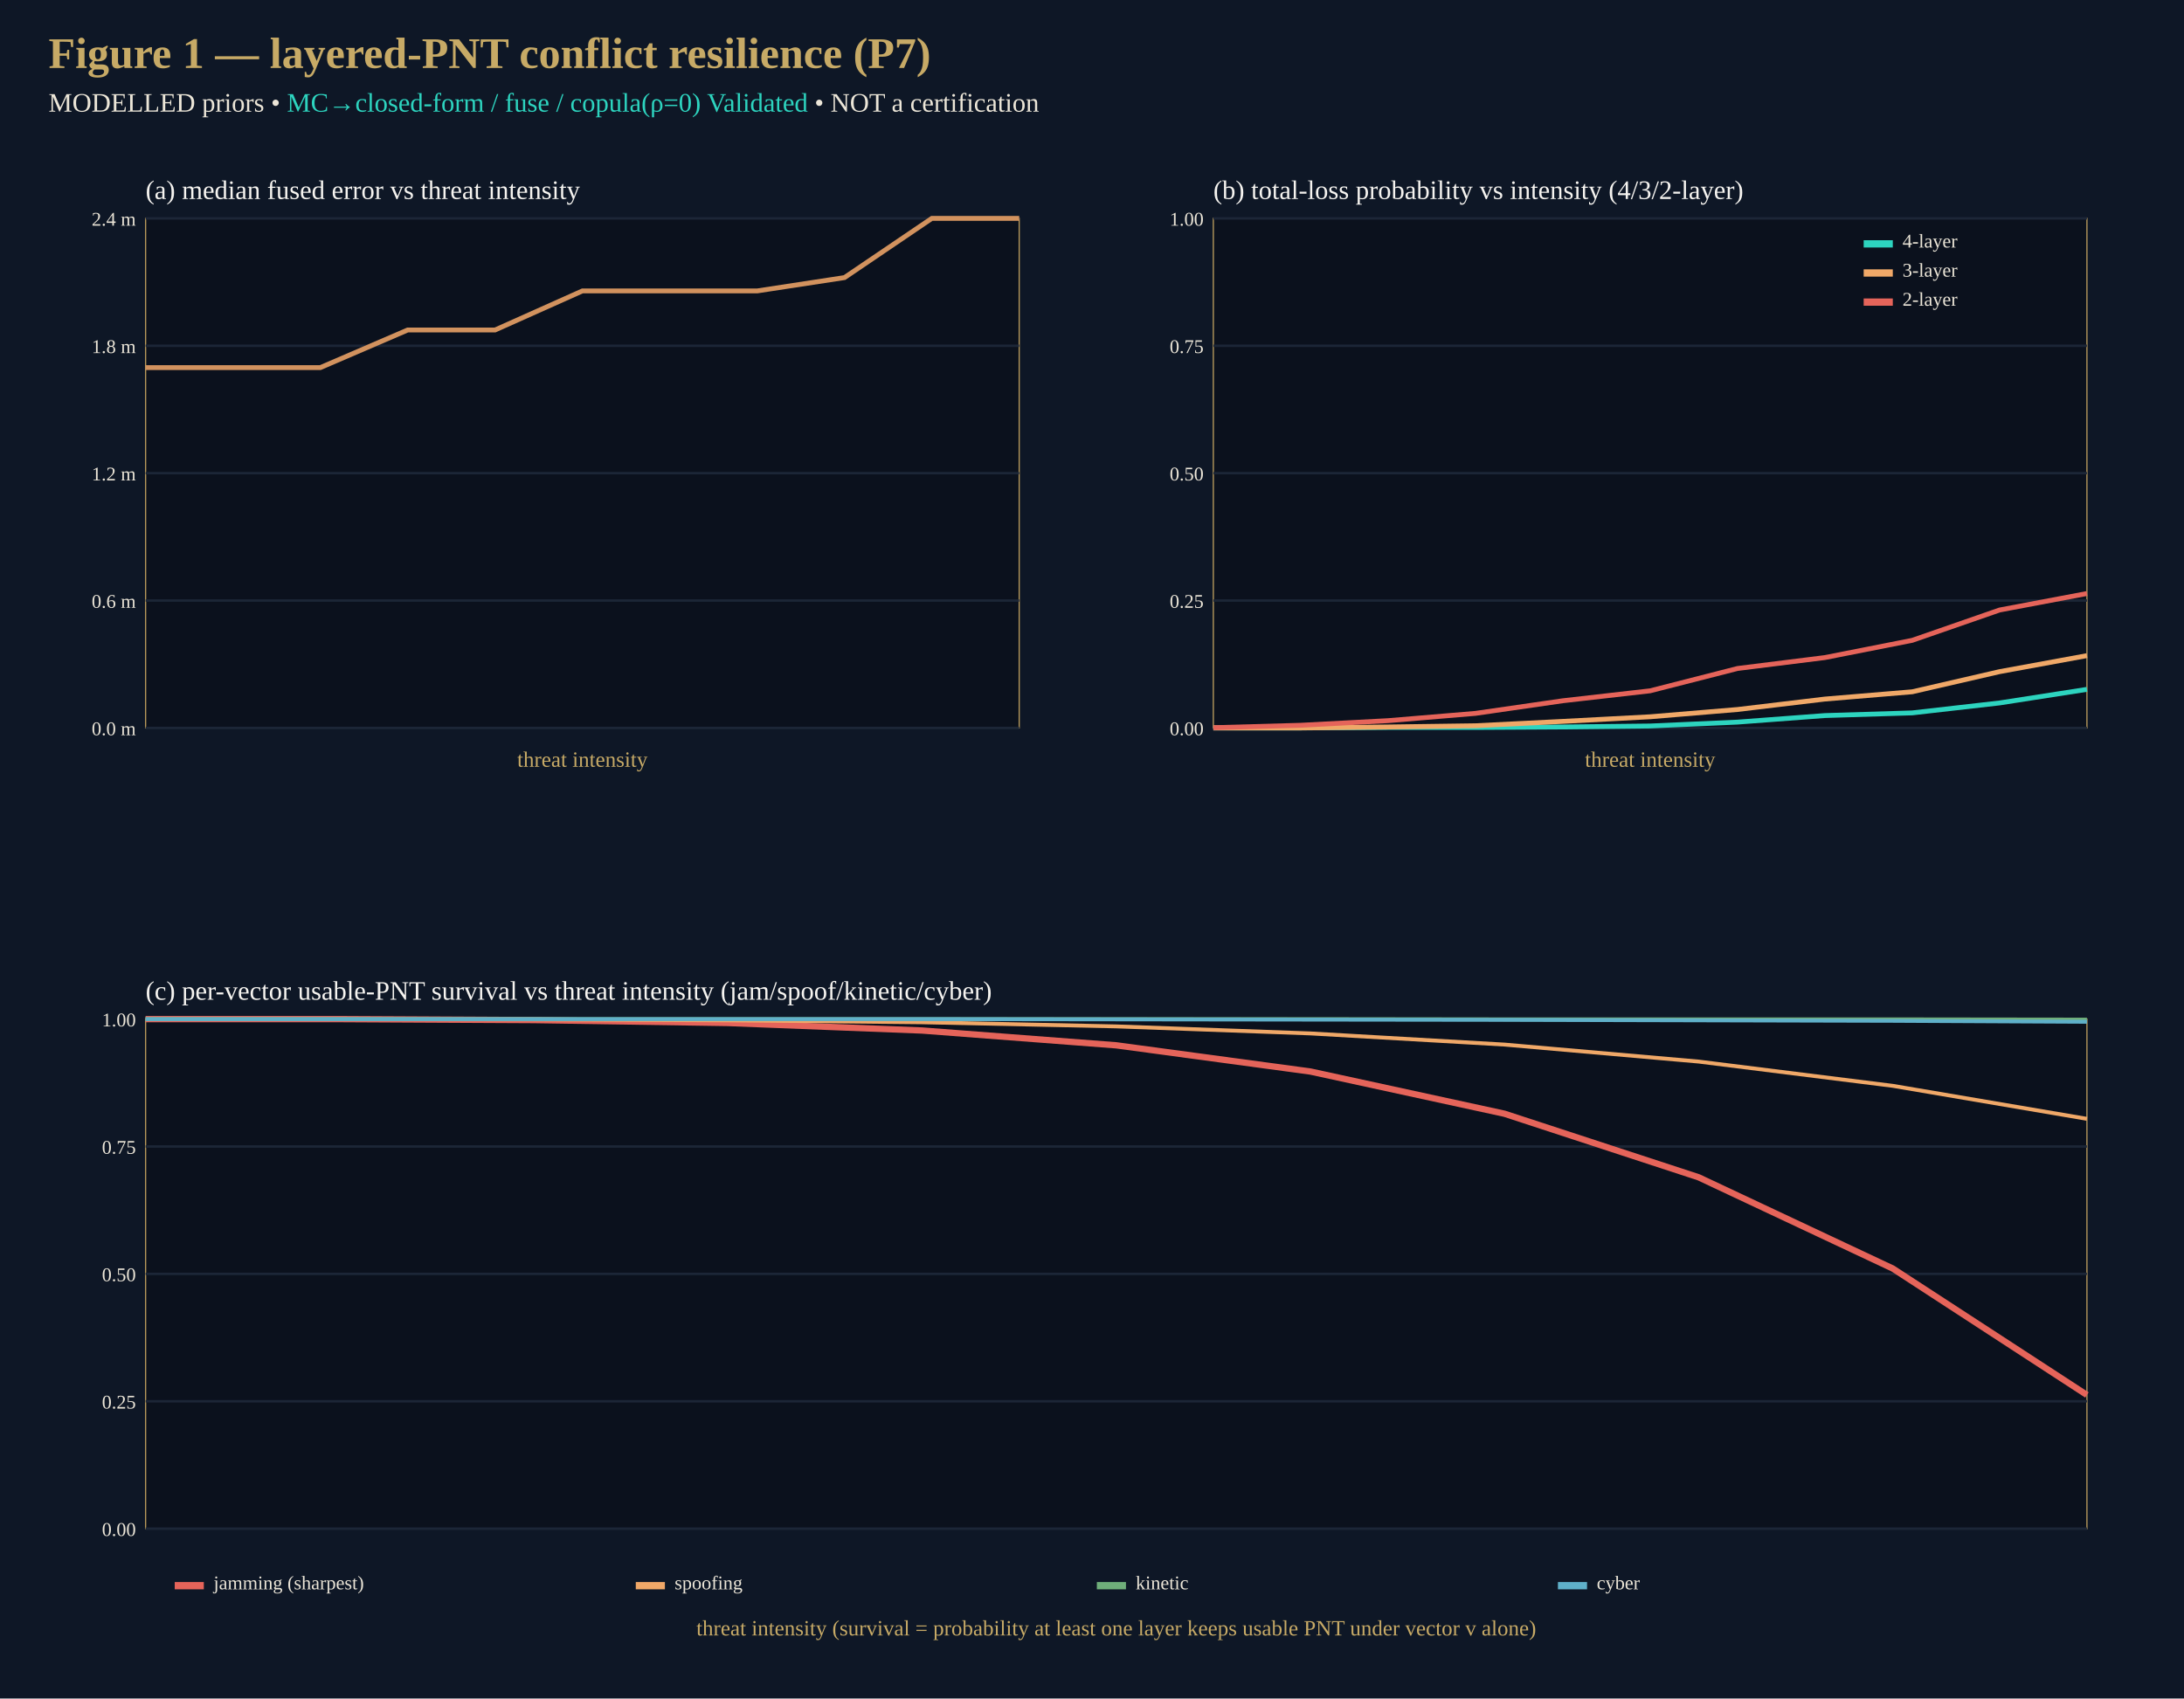
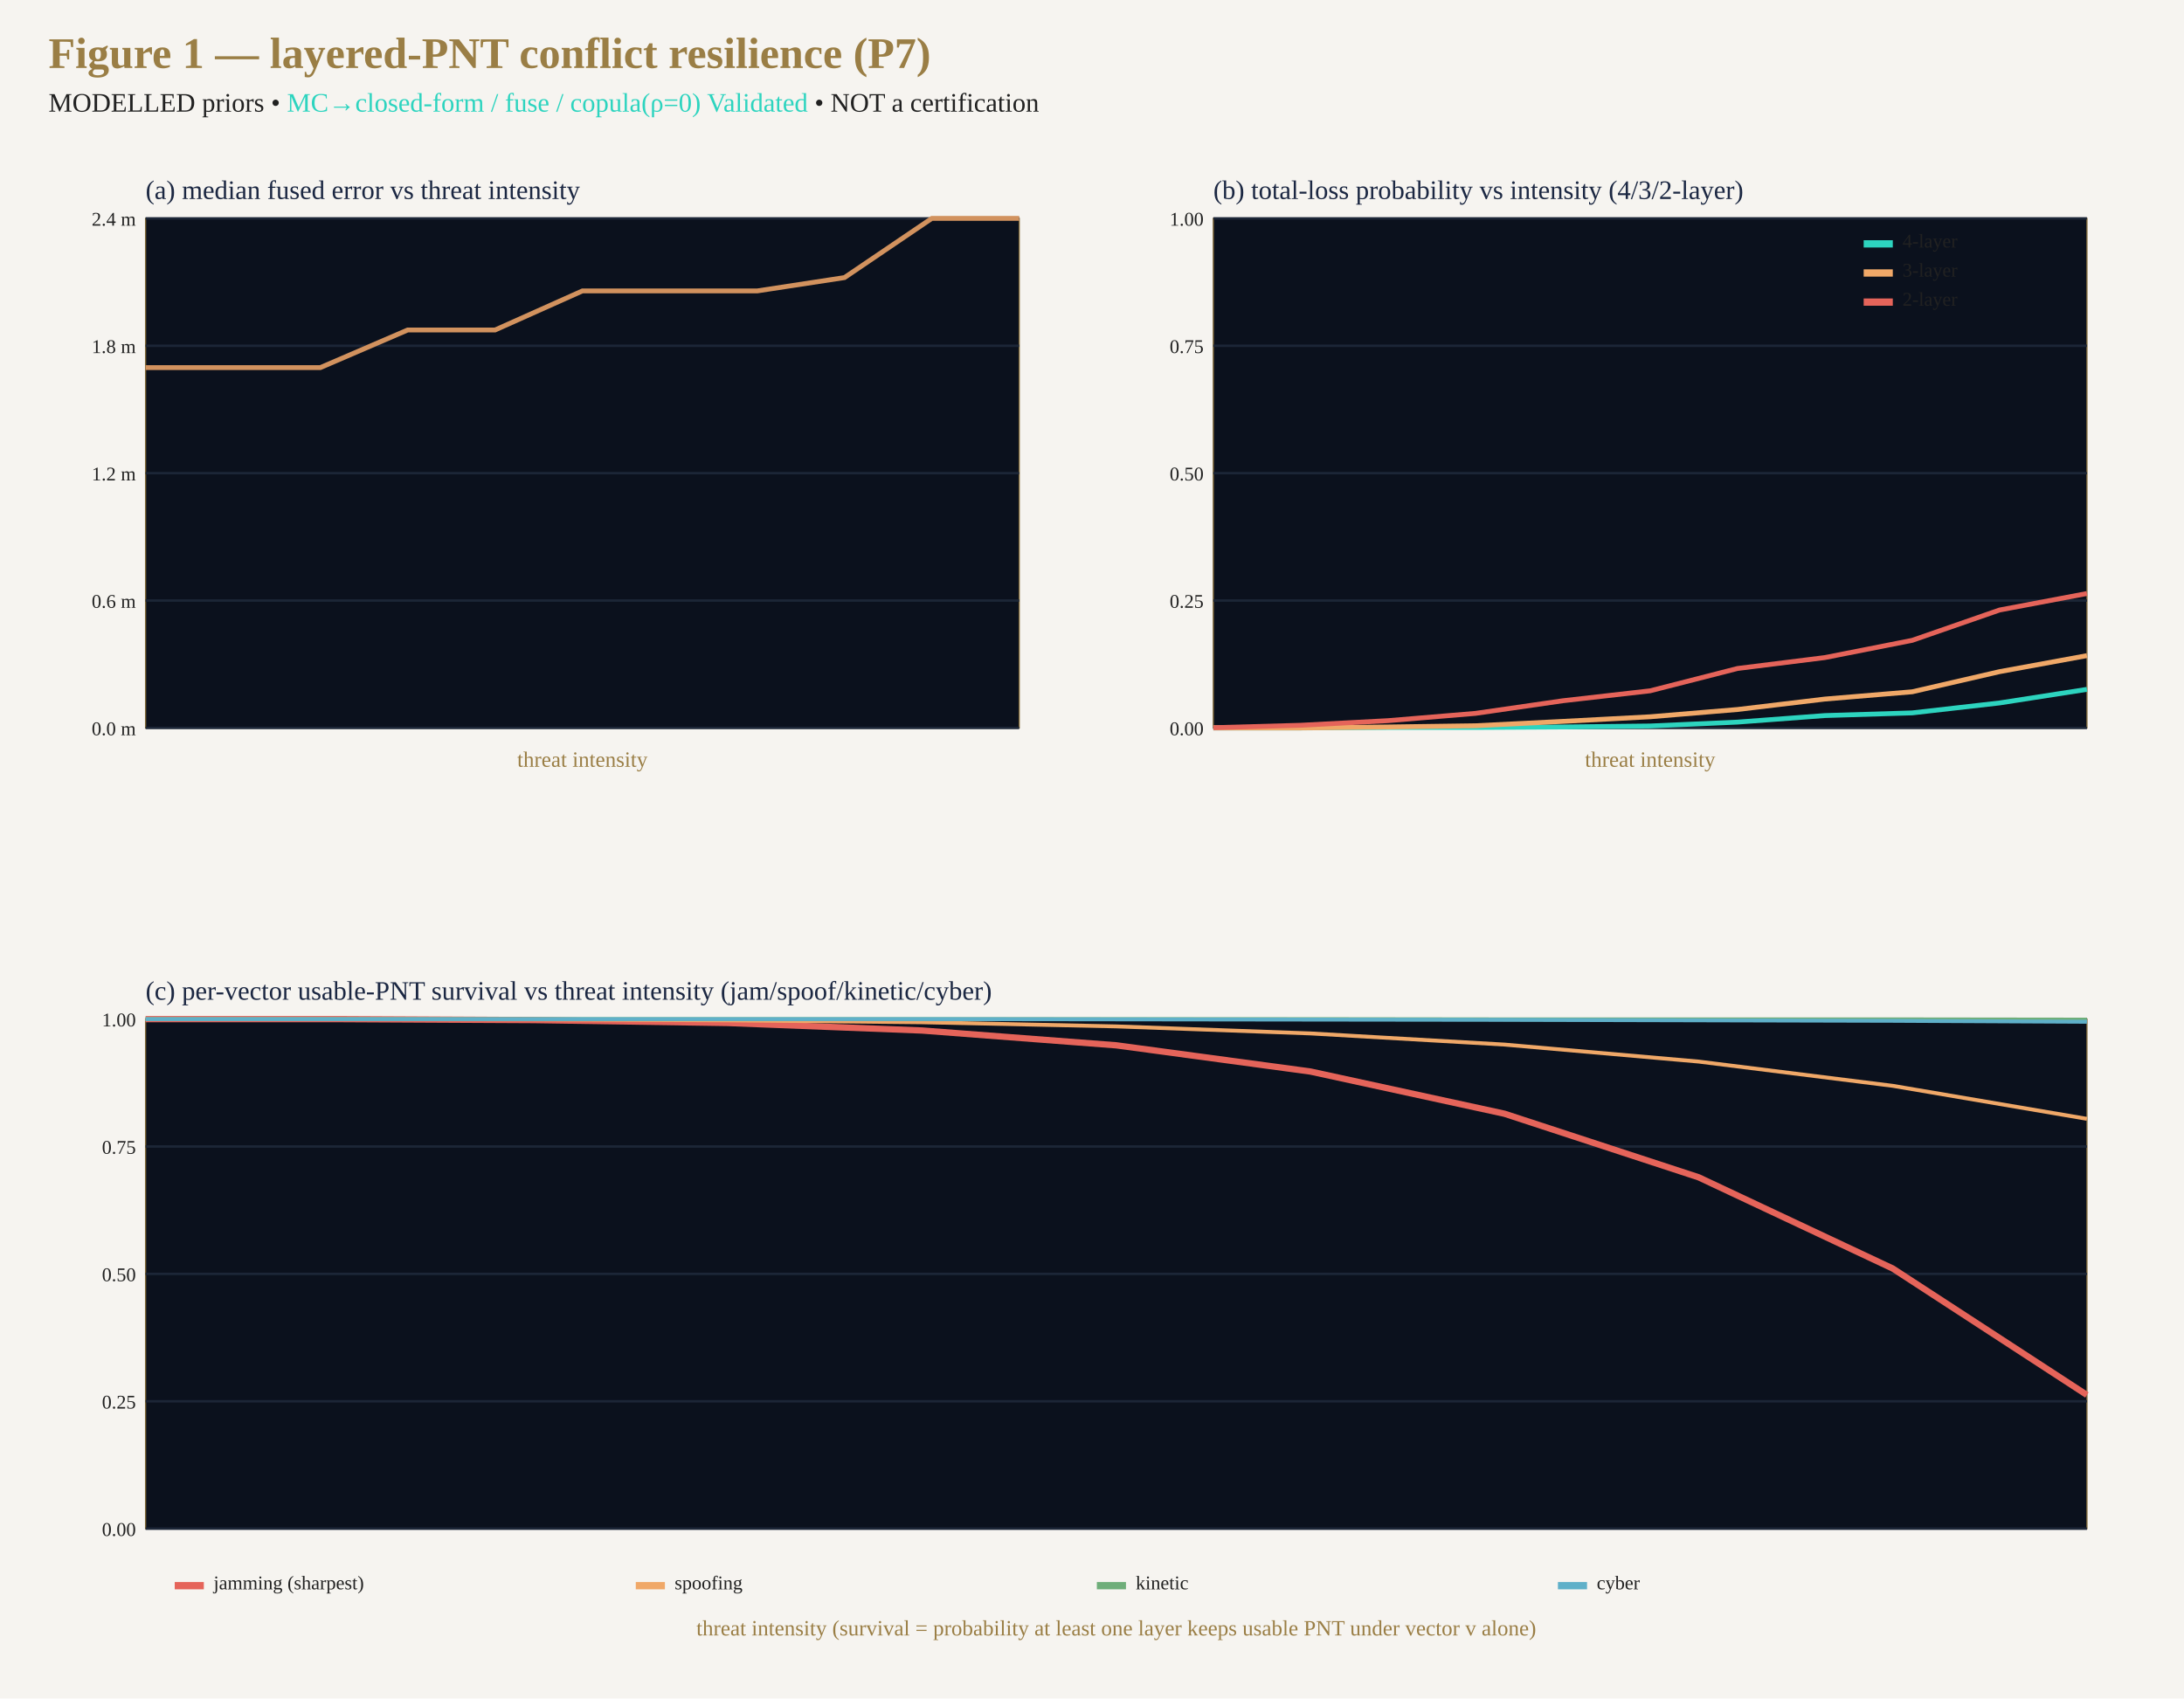
<svg xmlns="http://www.w3.org/2000/svg" width="900" height="700" font-family="'EB Garamond', Georgia, 'Times New Roman', serif" font-size="11">
-   <rect width="100%" height="100%" fill="#0e1726" />
-   <text x="20" y="28" fill="#c7aa66" font-family="'Cormorant Garamond', Georgia, 'Times New Roman', serif" font-size="18" font-weight="bold">Figure 1 — layered-PNT conflict resilience (P7)</text>
-   <text x="20" y="46" fill="#ece6d8">MODELLED priors • <tspan fill="#2dd4bf">MC→closed-form / fuse / copula(ρ=0) Validated</tspan> • NOT a certification</text>
-   <text x="60" y="82" fill="#f6f4f0">(a) median fused error vs threat intensity</text>
-   <rect x="60.0" y="90.0" width="360.0" height="210.0" fill="#0b111d" stroke="#b6985a" stroke-width="0.5" />
+   <rect width="100%" height="100%" fill="#f6f4f0" />
+   <text x="20" y="28" fill="#9a7e45" font-family="'Cormorant Garamond', Georgia, 'Times New Roman', serif" font-size="18" font-weight="bold">Figure 1 — layered-PNT conflict resilience (P7)</text>
+   <text x="20" y="46" fill="#212121">MODELLED priors • <tspan fill="#2dd4bf">MC→closed-form / fuse / copula(ρ=0) Validated</tspan> • NOT a certification</text>
+   <text x="60" y="82" fill="#1b2742">(a) median fused error vs threat intensity</text>
+   <rect x="60.0" y="90.0" width="360.0" height="210.0" fill="#0b111d" stroke="#7d6636" stroke-width="0.5" />
  <line x1="60.0" y1="300.0" x2="420.0" y2="300.0" stroke="#1c2637" />
-   <text x="56.0" y="303.0" fill="#ece6d8" font-size="8" text-anchor="end">0.0 m</text>
+   <text x="56.0" y="303.0" fill="#212121" font-size="8" text-anchor="end">0.0 m</text>
  <line x1="60.0" y1="247.5" x2="420.0" y2="247.5" stroke="#1c2637" />
-   <text x="56.0" y="250.5" fill="#ece6d8" font-size="8" text-anchor="end">0.6 m</text>
+   <text x="56.0" y="250.5" fill="#212121" font-size="8" text-anchor="end">0.6 m</text>
  <line x1="60.0" y1="195.0" x2="420.0" y2="195.0" stroke="#1c2637" />
-   <text x="56.0" y="198.0" fill="#ece6d8" font-size="8" text-anchor="end">1.2 m</text>
+   <text x="56.0" y="198.0" fill="#212121" font-size="8" text-anchor="end">1.2 m</text>
  <line x1="60.0" y1="142.5" x2="420.0" y2="142.5" stroke="#1c2637" />
-   <text x="56.0" y="145.5" fill="#ece6d8" font-size="8" text-anchor="end">1.8 m</text>
+   <text x="56.0" y="145.5" fill="#212121" font-size="8" text-anchor="end">1.8 m</text>
  <line x1="60.0" y1="90.0" x2="420.0" y2="90.0" stroke="#1c2637" />
-   <text x="56.0" y="93.0" fill="#ece6d8" font-size="8" text-anchor="end">2.4 m</text>
+   <text x="56.0" y="93.0" fill="#212121" font-size="8" text-anchor="end">2.4 m</text>
  <polyline points="60.0,151.5 96.0,151.5 132.0,151.5 168.0,136.0 204.0,136.0 240.0,119.9 276.0,119.9 312.0,119.9 348.0,114.4 384.0,90.0 420.0,90.0" fill="none" stroke="#d2925e" stroke-width="2" />
-   <text x="240.0" y="316.0" fill="#c7aa66" text-anchor="middle" font-size="9">threat intensity</text>
-   <text x="500" y="82" fill="#f6f4f0">(b) total-loss probability vs intensity (4/3/2-layer)</text>
-   <rect x="500.0" y="90.0" width="360.0" height="210.0" fill="#0b111d" stroke="#b6985a" stroke-width="0.5" />
+   <text x="240.0" y="316.0" fill="#9a7e45" text-anchor="middle" font-size="9">threat intensity</text>
+   <text x="500" y="82" fill="#1b2742">(b) total-loss probability vs intensity (4/3/2-layer)</text>
+   <rect x="500.0" y="90.0" width="360.0" height="210.0" fill="#0b111d" stroke="#7d6636" stroke-width="0.5" />
  <line x1="500.0" y1="300.0" x2="860.0" y2="300.0" stroke="#1c2637" />
-   <text x="496.0" y="303.0" fill="#ece6d8" font-size="8" text-anchor="end">0.00</text>
+   <text x="496.0" y="303.0" fill="#212121" font-size="8" text-anchor="end">0.00</text>
  <line x1="500.0" y1="247.5" x2="860.0" y2="247.5" stroke="#1c2637" />
-   <text x="496.0" y="250.5" fill="#ece6d8" font-size="8" text-anchor="end">0.25</text>
+   <text x="496.0" y="250.5" fill="#212121" font-size="8" text-anchor="end">0.25</text>
  <line x1="500.0" y1="195.0" x2="860.0" y2="195.0" stroke="#1c2637" />
-   <text x="496.0" y="198.0" fill="#ece6d8" font-size="8" text-anchor="end">0.50</text>
+   <text x="496.0" y="198.0" fill="#212121" font-size="8" text-anchor="end">0.50</text>
  <line x1="500.0" y1="142.5" x2="860.0" y2="142.5" stroke="#1c2637" />
-   <text x="496.0" y="145.5" fill="#ece6d8" font-size="8" text-anchor="end">0.75</text>
+   <text x="496.0" y="145.5" fill="#212121" font-size="8" text-anchor="end">0.75</text>
  <line x1="500.0" y1="90.0" x2="860.0" y2="90.0" stroke="#1c2637" />
-   <text x="496.0" y="93.0" fill="#ece6d8" font-size="8" text-anchor="end">1.00</text>
+   <text x="496.0" y="93.0" fill="#212121" font-size="8" text-anchor="end">1.00</text>
  <polyline points="500.0,300.0 536.0,300.0 572.0,299.8 608.0,299.8 644.0,299.6 680.0,299.2 716.0,297.6 752.0,294.9 788.0,293.8 824.0,289.7 860.0,284.1" fill="none" stroke="#2dd4bf" stroke-width="2" />
  <rect x="768.0" y="99.0" width="12" height="3" fill="#2dd4bf" />
-   <text x="784.0" y="102.0" fill="#ece6d8" font-size="8">4-layer</text>
+   <text x="784.0" y="102.0" fill="#212121" font-size="8">4-layer</text>
  <polyline points="500.0,300.0 536.0,300.0 572.0,299.6 608.0,299.1 644.0,297.3 680.0,295.4 716.0,292.4 752.0,288.1 788.0,285.1 824.0,276.8 860.0,270.2" fill="none" stroke="#f0a868" stroke-width="2" />
  <rect x="768.0" y="111.0" width="12" height="3" fill="#f0a868" />
-   <text x="784.0" y="114.0" fill="#ece6d8" font-size="8">3-layer</text>
+   <text x="784.0" y="114.0" fill="#212121" font-size="8">3-layer</text>
  <polyline points="500.0,299.9 536.0,298.9 572.0,297.0 608.0,294.0 644.0,288.8 680.0,284.7 716.0,275.5 752.0,271.0 788.0,263.9 824.0,251.4 860.0,244.6" fill="none" stroke="#e5645a" stroke-width="2" />
  <rect x="768.0" y="123.0" width="12" height="3" fill="#e5645a" />
-   <text x="784.0" y="126.0" fill="#ece6d8" font-size="8">2-layer</text>
-   <text x="680.0" y="316.0" fill="#c7aa66" text-anchor="middle" font-size="9">threat intensity</text>
-   <text x="60" y="412" fill="#f6f4f0">(c) per-vector usable-PNT survival vs threat intensity (jam/spoof/kinetic/cyber)</text>
-   <rect x="60.0" y="420.0" width="800.0" height="210.0" fill="#0b111d" stroke="#b6985a" stroke-width="0.5" />
+   <text x="784.0" y="126.0" fill="#212121" font-size="8">2-layer</text>
+   <text x="680.0" y="316.0" fill="#9a7e45" text-anchor="middle" font-size="9">threat intensity</text>
+   <text x="60" y="412" fill="#1b2742">(c) per-vector usable-PNT survival vs threat intensity (jam/spoof/kinetic/cyber)</text>
+   <rect x="60.0" y="420.0" width="800.0" height="210.0" fill="#0b111d" stroke="#7d6636" stroke-width="0.5" />
  <line x1="60.0" y1="630.0" x2="860.0" y2="630.0" stroke="#1c2637" />
-   <text x="56.0" y="633.0" fill="#ece6d8" font-size="8" text-anchor="end">0.00</text>
+   <text x="56.0" y="633.0" fill="#212121" font-size="8" text-anchor="end">0.00</text>
  <line x1="60.0" y1="577.5" x2="860.0" y2="577.5" stroke="#1c2637" />
-   <text x="56.0" y="580.5" fill="#ece6d8" font-size="8" text-anchor="end">0.25</text>
+   <text x="56.0" y="580.5" fill="#212121" font-size="8" text-anchor="end">0.25</text>
  <line x1="60.0" y1="525.0" x2="860.0" y2="525.0" stroke="#1c2637" />
-   <text x="56.0" y="528.0" fill="#ece6d8" font-size="8" text-anchor="end">0.50</text>
+   <text x="56.0" y="528.0" fill="#212121" font-size="8" text-anchor="end">0.50</text>
  <line x1="60.0" y1="472.5" x2="860.0" y2="472.5" stroke="#1c2637" />
-   <text x="56.0" y="475.5" fill="#ece6d8" font-size="8" text-anchor="end">0.75</text>
+   <text x="56.0" y="475.5" fill="#212121" font-size="8" text-anchor="end">0.75</text>
  <line x1="60.0" y1="420.0" x2="860.0" y2="420.0" stroke="#1c2637" />
-   <text x="56.0" y="423.0" fill="#ece6d8" font-size="8" text-anchor="end">1.00</text>
+   <text x="56.0" y="423.0" fill="#212121" font-size="8" text-anchor="end">1.00</text>
  <polyline points="60.0,420.0 140.0,420.0 220.0,420.4 300.0,421.6 380.0,424.7 460.0,430.8 540.0,441.6 620.0,459.0 700.0,485.2 780.0,522.8 860.0,574.9" fill="none" stroke="#e5645a" stroke-width="2.6" />
  <rect x="72.0" y="652.0" width="12" height="3" fill="#e5645a" />
-   <text x="88.0" y="655.0" fill="#ece6d8" font-size="8">jamming (sharpest)</text>
+   <text x="88.0" y="655.0" fill="#212121" font-size="8">jamming (sharpest)</text>
  <polyline points="60.0,420.0 140.0,420.0 220.0,420.1 300.0,420.5 380.0,421.3 460.0,423.0 540.0,425.9 620.0,430.5 700.0,437.5 780.0,447.5 860.0,461.1" fill="none" stroke="#f0a868" stroke-width="1.6" />
  <rect x="262.0" y="652.0" width="12" height="3" fill="#f0a868" />
-   <text x="278.0" y="655.0" fill="#ece6d8" font-size="8">spoofing</text>
+   <text x="278.0" y="655.0" fill="#212121" font-size="8">spoofing</text>
  <polyline points="60.0,420.0 140.0,420.0 220.0,420.0 300.0,420.0 380.0,420.0 460.0,420.0 540.0,420.0 620.0,420.1 700.0,420.1 780.0,420.1 860.0,420.2" fill="none" stroke="#6fae7a" stroke-width="1.6" />
  <rect x="452.0" y="652.0" width="12" height="3" fill="#6fae7a" />
-   <text x="468.0" y="655.0" fill="#ece6d8" font-size="8">kinetic</text>
+   <text x="468.0" y="655.0" fill="#212121" font-size="8">kinetic</text>
  <polyline points="60.0,420.0 140.0,420.0 220.0,420.0 300.0,420.0 380.0,420.0 460.0,420.1 540.0,420.2 620.0,420.3 700.0,420.5 780.0,420.7 860.0,421.1" fill="none" stroke="#5fb0c9" stroke-width="1.6" />
  <rect x="642.0" y="652.0" width="12" height="3" fill="#5fb0c9" />
-   <text x="658.0" y="655.0" fill="#ece6d8" font-size="8">cyber</text>
-   <text x="460.0" y="674.0" fill="#c7aa66" text-anchor="middle" font-size="9">threat intensity (survival = probability at least one layer keeps usable PNT under vector v alone)</text>
+   <text x="658.0" y="655.0" fill="#212121" font-size="8">cyber</text>
+   <text x="460.0" y="674.0" fill="#9a7e45" text-anchor="middle" font-size="9">threat intensity (survival = probability at least one layer keeps usable PNT under vector v alone)</text>
</svg>
